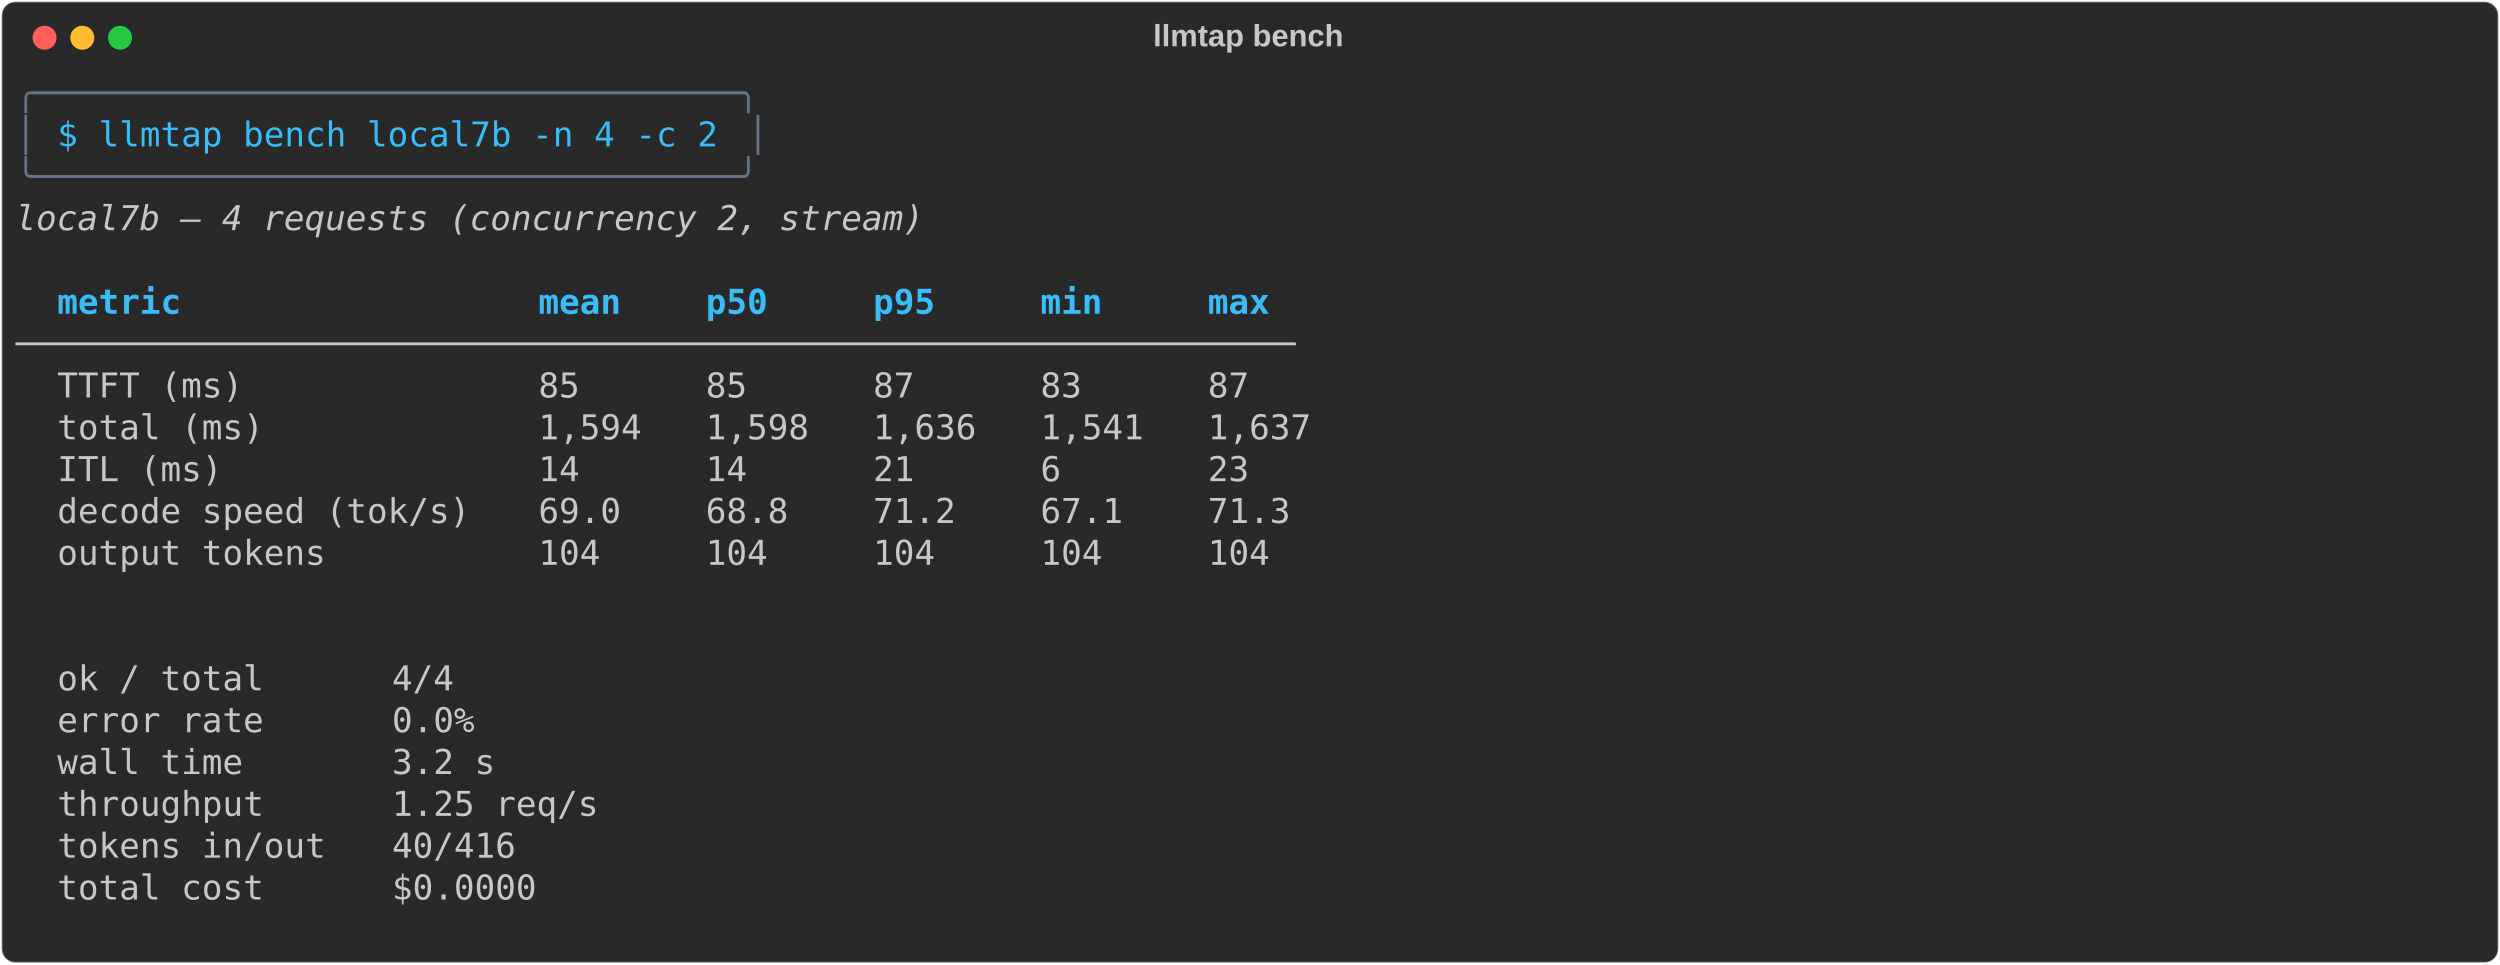
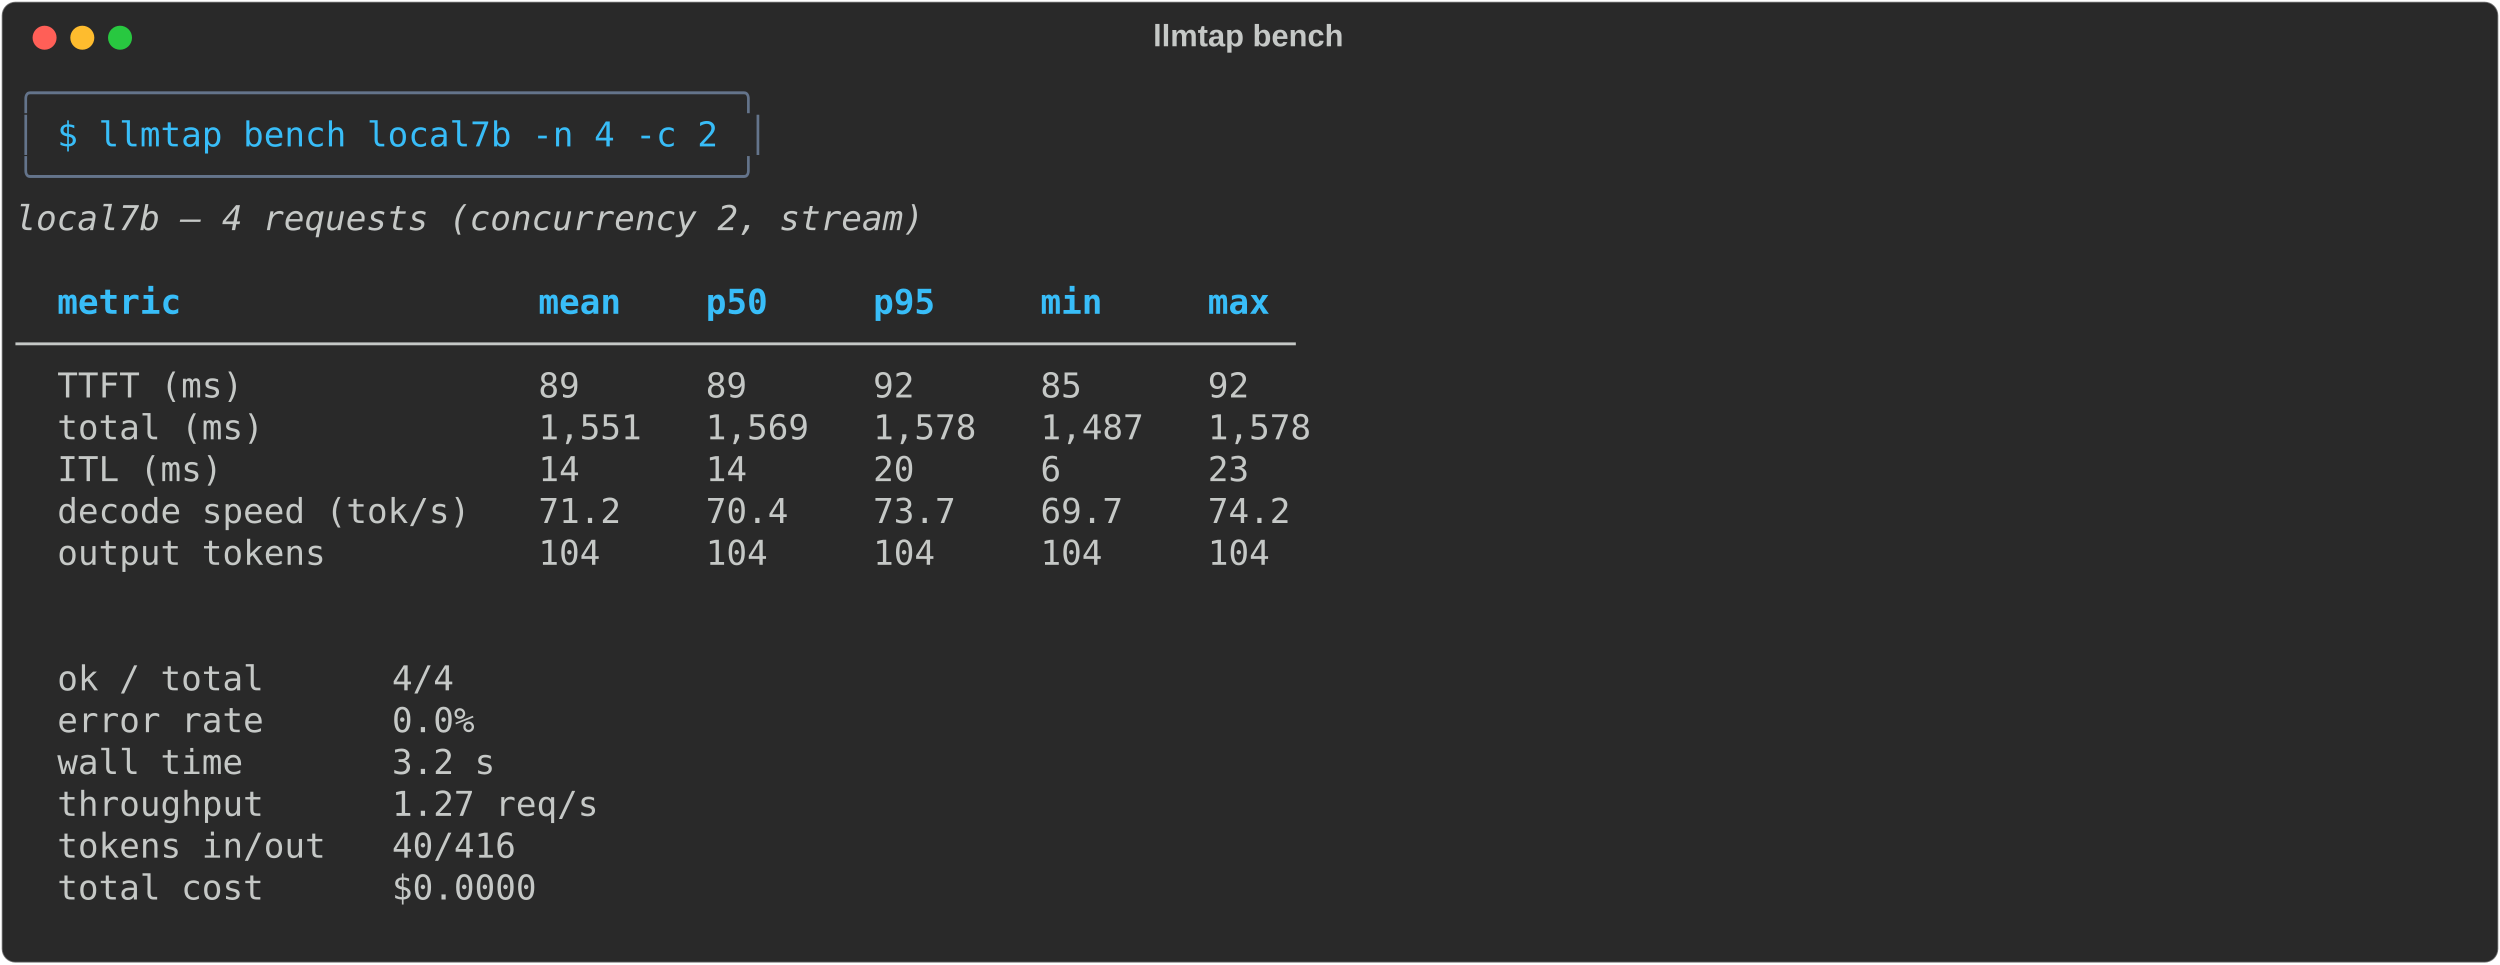
<svg xmlns="http://www.w3.org/2000/svg" class="rich-terminal" viewBox="0 0 1458 562.4">
  <style>

    @font-face {
        font-family: "Fira Code";
        src: local("FiraCode-Regular"),
                url("https://cdnjs.cloudflare.com/ajax/libs/firacode/6.2.0/woff2/FiraCode-Regular.woff2") format("woff2"),
                url("https://cdnjs.cloudflare.com/ajax/libs/firacode/6.2.0/woff/FiraCode-Regular.woff") format("woff");
        font-style: normal;
        font-weight: 400;
    }
    @font-face {
        font-family: "Fira Code";
        src: local("FiraCode-Bold"),
                url("https://cdnjs.cloudflare.com/ajax/libs/firacode/6.2.0/woff2/FiraCode-Bold.woff2") format("woff2"),
                url("https://cdnjs.cloudflare.com/ajax/libs/firacode/6.2.0/woff/FiraCode-Bold.woff") format("woff");
        font-style: bold;
        font-weight: 700;
    }

-     .terminal-578803275-matrix {
+     .terminal-2778715736-matrix {
        font-family: Fira Code, monospace;
        font-size: 20px;
        line-height: 24.4px;
        font-variant-east-asian: full-width;
    }

-     .terminal-578803275-title {
+     .terminal-2778715736-title {
        font-size: 18px;
        font-weight: bold;
        font-family: arial;
    }

-     .terminal-578803275-r1 { fill: #64748b }
- .terminal-578803275-r2 { fill: #c5c8c6 }
- .terminal-578803275-r3 { fill: #38bdf8 }
- .terminal-578803275-r4 { fill: #c5c8c6;font-style: italic; }
- .terminal-578803275-r5 { fill: #38bdf8;font-weight: bold }
+     .terminal-2778715736-r1 { fill: #64748b }
+ .terminal-2778715736-r2 { fill: #c5c8c6 }
+ .terminal-2778715736-r3 { fill: #38bdf8 }
+ .terminal-2778715736-r4 { fill: #c5c8c6;font-style: italic; }
+ .terminal-2778715736-r5 { fill: #38bdf8;font-weight: bold }
    </style>
  <defs>
-     <clipPath id="terminal-578803275-clip-terminal">
+     <clipPath id="terminal-2778715736-clip-terminal">
      <rect x="0" y="0" width="1438.6" height="511.4" />
    </clipPath>
-     <clipPath id="terminal-578803275-line-0">
+     <clipPath id="terminal-2778715736-line-0">
      <rect x="0" y="1.5" width="1439.6" height="24.65" />
    </clipPath>
-     <clipPath id="terminal-578803275-line-1">
+     <clipPath id="terminal-2778715736-line-1">
      <rect x="0" y="25.9" width="1439.6" height="24.65" />
    </clipPath>
-     <clipPath id="terminal-578803275-line-2">
+     <clipPath id="terminal-2778715736-line-2">
      <rect x="0" y="50.3" width="1439.6" height="24.65" />
    </clipPath>
-     <clipPath id="terminal-578803275-line-3">
+     <clipPath id="terminal-2778715736-line-3">
      <rect x="0" y="74.7" width="1439.6" height="24.65" />
    </clipPath>
-     <clipPath id="terminal-578803275-line-4">
+     <clipPath id="terminal-2778715736-line-4">
      <rect x="0" y="99.1" width="1439.6" height="24.65" />
    </clipPath>
-     <clipPath id="terminal-578803275-line-5">
+     <clipPath id="terminal-2778715736-line-5">
      <rect x="0" y="123.5" width="1439.6" height="24.65" />
    </clipPath>
-     <clipPath id="terminal-578803275-line-6">
+     <clipPath id="terminal-2778715736-line-6">
      <rect x="0" y="147.9" width="1439.6" height="24.65" />
    </clipPath>
-     <clipPath id="terminal-578803275-line-7">
+     <clipPath id="terminal-2778715736-line-7">
      <rect x="0" y="172.3" width="1439.6" height="24.65" />
    </clipPath>
-     <clipPath id="terminal-578803275-line-8">
+     <clipPath id="terminal-2778715736-line-8">
      <rect x="0" y="196.7" width="1439.6" height="24.65" />
    </clipPath>
-     <clipPath id="terminal-578803275-line-9">
+     <clipPath id="terminal-2778715736-line-9">
      <rect x="0" y="221.1" width="1439.6" height="24.65" />
    </clipPath>
-     <clipPath id="terminal-578803275-line-10">
+     <clipPath id="terminal-2778715736-line-10">
      <rect x="0" y="245.5" width="1439.6" height="24.65" />
    </clipPath>
-     <clipPath id="terminal-578803275-line-11">
+     <clipPath id="terminal-2778715736-line-11">
      <rect x="0" y="269.9" width="1439.6" height="24.65" />
    </clipPath>
-     <clipPath id="terminal-578803275-line-12">
+     <clipPath id="terminal-2778715736-line-12">
      <rect x="0" y="294.3" width="1439.6" height="24.65" />
    </clipPath>
-     <clipPath id="terminal-578803275-line-13">
+     <clipPath id="terminal-2778715736-line-13">
      <rect x="0" y="318.7" width="1439.6" height="24.65" />
    </clipPath>
-     <clipPath id="terminal-578803275-line-14">
+     <clipPath id="terminal-2778715736-line-14">
      <rect x="0" y="343.1" width="1439.6" height="24.65" />
    </clipPath>
-     <clipPath id="terminal-578803275-line-15">
+     <clipPath id="terminal-2778715736-line-15">
      <rect x="0" y="367.5" width="1439.6" height="24.65" />
    </clipPath>
-     <clipPath id="terminal-578803275-line-16">
+     <clipPath id="terminal-2778715736-line-16">
      <rect x="0" y="391.9" width="1439.6" height="24.65" />
    </clipPath>
-     <clipPath id="terminal-578803275-line-17">
+     <clipPath id="terminal-2778715736-line-17">
      <rect x="0" y="416.3" width="1439.6" height="24.65" />
    </clipPath>
-     <clipPath id="terminal-578803275-line-18">
+     <clipPath id="terminal-2778715736-line-18">
      <rect x="0" y="440.7" width="1439.6" height="24.65" />
    </clipPath>
-     <clipPath id="terminal-578803275-line-19">
+     <clipPath id="terminal-2778715736-line-19">
      <rect x="0" y="465.1" width="1439.6" height="24.65" />
    </clipPath>
  </defs>
  <rect fill="#292929" stroke="rgba(255,255,255,0.35)" stroke-width="1" x="1" y="1" width="1456" height="560.4" rx="8" />
-   <text class="terminal-578803275-title" fill="#c5c8c6" text-anchor="middle" x="728" y="27">llmtap bench</text>
+   <text class="terminal-2778715736-title" fill="#c5c8c6" text-anchor="middle" x="728" y="27">llmtap bench</text>
  <g transform="translate(26,22)">
    <circle cx="0" cy="0" r="7" fill="#ff5f57" />
    <circle cx="22" cy="0" r="7" fill="#febc2e" />
    <circle cx="44" cy="0" r="7" fill="#28c840" />
  </g>
-   <g transform="translate(9, 41)" clip-path="url(#terminal-578803275-clip-terminal)">
-     <g class="terminal-578803275-matrix">
-       <text class="terminal-578803275-r1" x="0" y="20" textLength="439.2" clip-path="url(#terminal-578803275-line-0)">╭──────────────────────────────────╮</text>
-       <text class="terminal-578803275-r2" x="1439.6" y="20" textLength="12.2" clip-path="url(#terminal-578803275-line-0)">
- </text>
-       <text class="terminal-578803275-r1" x="0" y="44.4" textLength="12.2" clip-path="url(#terminal-578803275-line-1)">│</text>
-       <text class="terminal-578803275-r3" x="24.4" y="44.4" textLength="390.4" clip-path="url(#terminal-578803275-line-1)">$ llmtap bench local7b -n 4 -c 2</text>
-       <text class="terminal-578803275-r1" x="427" y="44.4" textLength="12.2" clip-path="url(#terminal-578803275-line-1)">│</text>
-       <text class="terminal-578803275-r2" x="1439.6" y="44.4" textLength="12.2" clip-path="url(#terminal-578803275-line-1)">
- </text>
-       <text class="terminal-578803275-r1" x="0" y="68.8" textLength="439.2" clip-path="url(#terminal-578803275-line-2)">╰──────────────────────────────────╯</text>
-       <text class="terminal-578803275-r2" x="1439.6" y="68.8" textLength="12.2" clip-path="url(#terminal-578803275-line-2)">
- </text>
-       <text class="terminal-578803275-r4" x="0" y="93.2" textLength="780.8" clip-path="url(#terminal-578803275-line-3)">          local7b — 4 requests (concurrency 2, stream)          </text>
-       <text class="terminal-578803275-r2" x="1439.6" y="93.2" textLength="12.2" clip-path="url(#terminal-578803275-line-3)">
- </text>
-       <text class="terminal-578803275-r2" x="1439.6" y="117.6" textLength="12.2" clip-path="url(#terminal-578803275-line-4)">
- </text>
-       <text class="terminal-578803275-r5" x="24.4" y="142" textLength="244" clip-path="url(#terminal-578803275-line-5)">metric              </text>
-       <text class="terminal-578803275-r5" x="305" y="142" textLength="61" clip-path="url(#terminal-578803275-line-5)"> mean</text>
-       <text class="terminal-578803275-r5" x="402.6" y="142" textLength="61" clip-path="url(#terminal-578803275-line-5)">  p50</text>
-       <text class="terminal-578803275-r5" x="500.2" y="142" textLength="61" clip-path="url(#terminal-578803275-line-5)">  p95</text>
-       <text class="terminal-578803275-r5" x="597.8" y="142" textLength="61" clip-path="url(#terminal-578803275-line-5)">  min</text>
-       <text class="terminal-578803275-r5" x="695.4" y="142" textLength="61" clip-path="url(#terminal-578803275-line-5)">  max</text>
-       <text class="terminal-578803275-r2" x="1439.6" y="142" textLength="12.2" clip-path="url(#terminal-578803275-line-5)">
- </text>
-       <text class="terminal-578803275-r2" x="0" y="166.4" textLength="780.8" clip-path="url(#terminal-578803275-line-6)"> ────────────────────────────────────────────────────────────── </text>
-       <text class="terminal-578803275-r2" x="1439.6" y="166.4" textLength="12.2" clip-path="url(#terminal-578803275-line-6)">
- </text>
-       <text class="terminal-578803275-r2" x="24.4" y="190.8" textLength="244" clip-path="url(#terminal-578803275-line-7)">TTFT (ms)           </text>
-       <text class="terminal-578803275-r2" x="305" y="190.8" textLength="61" clip-path="url(#terminal-578803275-line-7)">   85</text>
-       <text class="terminal-578803275-r2" x="402.6" y="190.8" textLength="61" clip-path="url(#terminal-578803275-line-7)">   85</text>
-       <text class="terminal-578803275-r2" x="500.2" y="190.8" textLength="61" clip-path="url(#terminal-578803275-line-7)">   87</text>
-       <text class="terminal-578803275-r2" x="597.8" y="190.8" textLength="61" clip-path="url(#terminal-578803275-line-7)">   83</text>
-       <text class="terminal-578803275-r2" x="695.4" y="190.8" textLength="61" clip-path="url(#terminal-578803275-line-7)">   87</text>
-       <text class="terminal-578803275-r2" x="1439.6" y="190.8" textLength="12.2" clip-path="url(#terminal-578803275-line-7)">
- </text>
-       <text class="terminal-578803275-r2" x="24.4" y="215.2" textLength="244" clip-path="url(#terminal-578803275-line-8)">total (ms)          </text>
-       <text class="terminal-578803275-r2" x="305" y="215.2" textLength="61" clip-path="url(#terminal-578803275-line-8)">1,594</text>
-       <text class="terminal-578803275-r2" x="402.6" y="215.2" textLength="61" clip-path="url(#terminal-578803275-line-8)">1,598</text>
-       <text class="terminal-578803275-r2" x="500.2" y="215.2" textLength="61" clip-path="url(#terminal-578803275-line-8)">1,636</text>
-       <text class="terminal-578803275-r2" x="597.8" y="215.2" textLength="61" clip-path="url(#terminal-578803275-line-8)">1,541</text>
-       <text class="terminal-578803275-r2" x="695.4" y="215.2" textLength="61" clip-path="url(#terminal-578803275-line-8)">1,637</text>
-       <text class="terminal-578803275-r2" x="1439.6" y="215.2" textLength="12.2" clip-path="url(#terminal-578803275-line-8)">
- </text>
-       <text class="terminal-578803275-r2" x="24.4" y="239.6" textLength="244" clip-path="url(#terminal-578803275-line-9)">ITL (ms)            </text>
-       <text class="terminal-578803275-r2" x="305" y="239.6" textLength="61" clip-path="url(#terminal-578803275-line-9)">   14</text>
-       <text class="terminal-578803275-r2" x="402.6" y="239.6" textLength="61" clip-path="url(#terminal-578803275-line-9)">   14</text>
-       <text class="terminal-578803275-r2" x="500.2" y="239.6" textLength="61" clip-path="url(#terminal-578803275-line-9)">   21</text>
-       <text class="terminal-578803275-r2" x="597.8" y="239.6" textLength="61" clip-path="url(#terminal-578803275-line-9)">    6</text>
-       <text class="terminal-578803275-r2" x="695.4" y="239.6" textLength="61" clip-path="url(#terminal-578803275-line-9)">   23</text>
-       <text class="terminal-578803275-r2" x="1439.6" y="239.6" textLength="12.2" clip-path="url(#terminal-578803275-line-9)">
- </text>
-       <text class="terminal-578803275-r2" x="24.4" y="264" textLength="244" clip-path="url(#terminal-578803275-line-10)">decode speed (tok/s)</text>
-       <text class="terminal-578803275-r2" x="305" y="264" textLength="61" clip-path="url(#terminal-578803275-line-10)"> 69.0</text>
-       <text class="terminal-578803275-r2" x="402.6" y="264" textLength="61" clip-path="url(#terminal-578803275-line-10)"> 68.8</text>
-       <text class="terminal-578803275-r2" x="500.2" y="264" textLength="61" clip-path="url(#terminal-578803275-line-10)"> 71.2</text>
-       <text class="terminal-578803275-r2" x="597.8" y="264" textLength="61" clip-path="url(#terminal-578803275-line-10)"> 67.1</text>
-       <text class="terminal-578803275-r2" x="695.4" y="264" textLength="61" clip-path="url(#terminal-578803275-line-10)"> 71.3</text>
-       <text class="terminal-578803275-r2" x="1439.6" y="264" textLength="12.2" clip-path="url(#terminal-578803275-line-10)">
- </text>
-       <text class="terminal-578803275-r2" x="24.4" y="288.4" textLength="244" clip-path="url(#terminal-578803275-line-11)">output tokens       </text>
-       <text class="terminal-578803275-r2" x="305" y="288.4" textLength="61" clip-path="url(#terminal-578803275-line-11)">  104</text>
-       <text class="terminal-578803275-r2" x="402.6" y="288.4" textLength="61" clip-path="url(#terminal-578803275-line-11)">  104</text>
-       <text class="terminal-578803275-r2" x="500.2" y="288.4" textLength="61" clip-path="url(#terminal-578803275-line-11)">  104</text>
-       <text class="terminal-578803275-r2" x="597.8" y="288.4" textLength="61" clip-path="url(#terminal-578803275-line-11)">  104</text>
-       <text class="terminal-578803275-r2" x="695.4" y="288.4" textLength="61" clip-path="url(#terminal-578803275-line-11)">  104</text>
-       <text class="terminal-578803275-r2" x="1439.6" y="288.4" textLength="12.2" clip-path="url(#terminal-578803275-line-11)">
- </text>
-       <text class="terminal-578803275-r2" x="1439.6" y="312.8" textLength="12.2" clip-path="url(#terminal-578803275-line-12)">
- </text>
-       <text class="terminal-578803275-r2" x="1439.6" y="337.2" textLength="12.2" clip-path="url(#terminal-578803275-line-13)">
- </text>
-       <text class="terminal-578803275-r2" x="24.4" y="361.6" textLength="158.6" clip-path="url(#terminal-578803275-line-14)">ok / total   </text>
-       <text class="terminal-578803275-r2" x="219.6" y="361.6" textLength="122" clip-path="url(#terminal-578803275-line-14)">       4/4</text>
-       <text class="terminal-578803275-r2" x="1439.6" y="361.6" textLength="12.2" clip-path="url(#terminal-578803275-line-14)">
- </text>
-       <text class="terminal-578803275-r2" x="24.4" y="386" textLength="158.6" clip-path="url(#terminal-578803275-line-15)">error rate   </text>
-       <text class="terminal-578803275-r2" x="219.6" y="386" textLength="122" clip-path="url(#terminal-578803275-line-15)">      0.0%</text>
-       <text class="terminal-578803275-r2" x="1439.6" y="386" textLength="12.2" clip-path="url(#terminal-578803275-line-15)">
- </text>
-       <text class="terminal-578803275-r2" x="24.4" y="410.4" textLength="158.6" clip-path="url(#terminal-578803275-line-16)">wall time    </text>
-       <text class="terminal-578803275-r2" x="219.6" y="410.4" textLength="122" clip-path="url(#terminal-578803275-line-16)">     3.2 s</text>
-       <text class="terminal-578803275-r2" x="1439.6" y="410.4" textLength="12.2" clip-path="url(#terminal-578803275-line-16)">
- </text>
-       <text class="terminal-578803275-r2" x="24.4" y="434.8" textLength="158.6" clip-path="url(#terminal-578803275-line-17)">throughput   </text>
-       <text class="terminal-578803275-r2" x="219.6" y="434.8" textLength="122" clip-path="url(#terminal-578803275-line-17)">1.25 req/s</text>
-       <text class="terminal-578803275-r2" x="1439.6" y="434.8" textLength="12.2" clip-path="url(#terminal-578803275-line-17)">
- </text>
-       <text class="terminal-578803275-r2" x="24.4" y="459.2" textLength="158.6" clip-path="url(#terminal-578803275-line-18)">tokens in/out</text>
-       <text class="terminal-578803275-r2" x="219.6" y="459.2" textLength="122" clip-path="url(#terminal-578803275-line-18)">    40/416</text>
-       <text class="terminal-578803275-r2" x="1439.6" y="459.2" textLength="12.2" clip-path="url(#terminal-578803275-line-18)">
- </text>
-       <text class="terminal-578803275-r2" x="24.4" y="483.6" textLength="158.6" clip-path="url(#terminal-578803275-line-19)">total cost   </text>
-       <text class="terminal-578803275-r2" x="219.6" y="483.6" textLength="122" clip-path="url(#terminal-578803275-line-19)">   $0.0000</text>
-       <text class="terminal-578803275-r2" x="1439.6" y="483.6" textLength="12.2" clip-path="url(#terminal-578803275-line-19)">
- </text>
-       <text class="terminal-578803275-r2" x="1439.6" y="508" textLength="12.2" clip-path="url(#terminal-578803275-line-20)">
+   <g transform="translate(9, 41)" clip-path="url(#terminal-2778715736-clip-terminal)">
+     <g class="terminal-2778715736-matrix">
+       <text class="terminal-2778715736-r1" x="0" y="20" textLength="439.2" clip-path="url(#terminal-2778715736-line-0)">╭──────────────────────────────────╮</text>
+       <text class="terminal-2778715736-r2" x="1439.6" y="20" textLength="12.2" clip-path="url(#terminal-2778715736-line-0)">
+ </text>
+       <text class="terminal-2778715736-r1" x="0" y="44.4" textLength="12.2" clip-path="url(#terminal-2778715736-line-1)">│</text>
+       <text class="terminal-2778715736-r3" x="24.4" y="44.4" textLength="390.4" clip-path="url(#terminal-2778715736-line-1)">$ llmtap bench local7b -n 4 -c 2</text>
+       <text class="terminal-2778715736-r1" x="427" y="44.4" textLength="12.2" clip-path="url(#terminal-2778715736-line-1)">│</text>
+       <text class="terminal-2778715736-r2" x="1439.6" y="44.4" textLength="12.2" clip-path="url(#terminal-2778715736-line-1)">
+ </text>
+       <text class="terminal-2778715736-r1" x="0" y="68.8" textLength="439.2" clip-path="url(#terminal-2778715736-line-2)">╰──────────────────────────────────╯</text>
+       <text class="terminal-2778715736-r2" x="1439.6" y="68.8" textLength="12.2" clip-path="url(#terminal-2778715736-line-2)">
+ </text>
+       <text class="terminal-2778715736-r4" x="0" y="93.2" textLength="780.8" clip-path="url(#terminal-2778715736-line-3)">          local7b — 4 requests (concurrency 2, stream)          </text>
+       <text class="terminal-2778715736-r2" x="1439.6" y="93.2" textLength="12.2" clip-path="url(#terminal-2778715736-line-3)">
+ </text>
+       <text class="terminal-2778715736-r2" x="1439.6" y="117.6" textLength="12.2" clip-path="url(#terminal-2778715736-line-4)">
+ </text>
+       <text class="terminal-2778715736-r5" x="24.4" y="142" textLength="244" clip-path="url(#terminal-2778715736-line-5)">metric              </text>
+       <text class="terminal-2778715736-r5" x="305" y="142" textLength="61" clip-path="url(#terminal-2778715736-line-5)"> mean</text>
+       <text class="terminal-2778715736-r5" x="402.6" y="142" textLength="61" clip-path="url(#terminal-2778715736-line-5)">  p50</text>
+       <text class="terminal-2778715736-r5" x="500.2" y="142" textLength="61" clip-path="url(#terminal-2778715736-line-5)">  p95</text>
+       <text class="terminal-2778715736-r5" x="597.8" y="142" textLength="61" clip-path="url(#terminal-2778715736-line-5)">  min</text>
+       <text class="terminal-2778715736-r5" x="695.4" y="142" textLength="61" clip-path="url(#terminal-2778715736-line-5)">  max</text>
+       <text class="terminal-2778715736-r2" x="1439.6" y="142" textLength="12.2" clip-path="url(#terminal-2778715736-line-5)">
+ </text>
+       <text class="terminal-2778715736-r2" x="0" y="166.4" textLength="780.8" clip-path="url(#terminal-2778715736-line-6)"> ────────────────────────────────────────────────────────────── </text>
+       <text class="terminal-2778715736-r2" x="1439.6" y="166.4" textLength="12.2" clip-path="url(#terminal-2778715736-line-6)">
+ </text>
+       <text class="terminal-2778715736-r2" x="24.4" y="190.8" textLength="244" clip-path="url(#terminal-2778715736-line-7)">TTFT (ms)           </text>
+       <text class="terminal-2778715736-r2" x="305" y="190.8" textLength="61" clip-path="url(#terminal-2778715736-line-7)">   89</text>
+       <text class="terminal-2778715736-r2" x="402.6" y="190.8" textLength="61" clip-path="url(#terminal-2778715736-line-7)">   89</text>
+       <text class="terminal-2778715736-r2" x="500.2" y="190.8" textLength="61" clip-path="url(#terminal-2778715736-line-7)">   92</text>
+       <text class="terminal-2778715736-r2" x="597.8" y="190.8" textLength="61" clip-path="url(#terminal-2778715736-line-7)">   85</text>
+       <text class="terminal-2778715736-r2" x="695.4" y="190.8" textLength="61" clip-path="url(#terminal-2778715736-line-7)">   92</text>
+       <text class="terminal-2778715736-r2" x="1439.6" y="190.8" textLength="12.2" clip-path="url(#terminal-2778715736-line-7)">
+ </text>
+       <text class="terminal-2778715736-r2" x="24.4" y="215.2" textLength="244" clip-path="url(#terminal-2778715736-line-8)">total (ms)          </text>
+       <text class="terminal-2778715736-r2" x="305" y="215.2" textLength="61" clip-path="url(#terminal-2778715736-line-8)">1,551</text>
+       <text class="terminal-2778715736-r2" x="402.6" y="215.2" textLength="61" clip-path="url(#terminal-2778715736-line-8)">1,569</text>
+       <text class="terminal-2778715736-r2" x="500.2" y="215.2" textLength="61" clip-path="url(#terminal-2778715736-line-8)">1,578</text>
+       <text class="terminal-2778715736-r2" x="597.8" y="215.2" textLength="61" clip-path="url(#terminal-2778715736-line-8)">1,487</text>
+       <text class="terminal-2778715736-r2" x="695.4" y="215.2" textLength="61" clip-path="url(#terminal-2778715736-line-8)">1,578</text>
+       <text class="terminal-2778715736-r2" x="1439.6" y="215.2" textLength="12.2" clip-path="url(#terminal-2778715736-line-8)">
+ </text>
+       <text class="terminal-2778715736-r2" x="24.4" y="239.6" textLength="244" clip-path="url(#terminal-2778715736-line-9)">ITL (ms)            </text>
+       <text class="terminal-2778715736-r2" x="305" y="239.6" textLength="61" clip-path="url(#terminal-2778715736-line-9)">   14</text>
+       <text class="terminal-2778715736-r2" x="402.6" y="239.6" textLength="61" clip-path="url(#terminal-2778715736-line-9)">   14</text>
+       <text class="terminal-2778715736-r2" x="500.2" y="239.6" textLength="61" clip-path="url(#terminal-2778715736-line-9)">   20</text>
+       <text class="terminal-2778715736-r2" x="597.8" y="239.6" textLength="61" clip-path="url(#terminal-2778715736-line-9)">    6</text>
+       <text class="terminal-2778715736-r2" x="695.4" y="239.6" textLength="61" clip-path="url(#terminal-2778715736-line-9)">   23</text>
+       <text class="terminal-2778715736-r2" x="1439.6" y="239.6" textLength="12.2" clip-path="url(#terminal-2778715736-line-9)">
+ </text>
+       <text class="terminal-2778715736-r2" x="24.4" y="264" textLength="244" clip-path="url(#terminal-2778715736-line-10)">decode speed (tok/s)</text>
+       <text class="terminal-2778715736-r2" x="305" y="264" textLength="61" clip-path="url(#terminal-2778715736-line-10)"> 71.2</text>
+       <text class="terminal-2778715736-r2" x="402.6" y="264" textLength="61" clip-path="url(#terminal-2778715736-line-10)"> 70.4</text>
+       <text class="terminal-2778715736-r2" x="500.2" y="264" textLength="61" clip-path="url(#terminal-2778715736-line-10)"> 73.7</text>
+       <text class="terminal-2778715736-r2" x="597.8" y="264" textLength="61" clip-path="url(#terminal-2778715736-line-10)"> 69.7</text>
+       <text class="terminal-2778715736-r2" x="695.4" y="264" textLength="61" clip-path="url(#terminal-2778715736-line-10)"> 74.2</text>
+       <text class="terminal-2778715736-r2" x="1439.6" y="264" textLength="12.2" clip-path="url(#terminal-2778715736-line-10)">
+ </text>
+       <text class="terminal-2778715736-r2" x="24.4" y="288.4" textLength="244" clip-path="url(#terminal-2778715736-line-11)">output tokens       </text>
+       <text class="terminal-2778715736-r2" x="305" y="288.4" textLength="61" clip-path="url(#terminal-2778715736-line-11)">  104</text>
+       <text class="terminal-2778715736-r2" x="402.6" y="288.4" textLength="61" clip-path="url(#terminal-2778715736-line-11)">  104</text>
+       <text class="terminal-2778715736-r2" x="500.2" y="288.4" textLength="61" clip-path="url(#terminal-2778715736-line-11)">  104</text>
+       <text class="terminal-2778715736-r2" x="597.8" y="288.4" textLength="61" clip-path="url(#terminal-2778715736-line-11)">  104</text>
+       <text class="terminal-2778715736-r2" x="695.4" y="288.4" textLength="61" clip-path="url(#terminal-2778715736-line-11)">  104</text>
+       <text class="terminal-2778715736-r2" x="1439.6" y="288.4" textLength="12.2" clip-path="url(#terminal-2778715736-line-11)">
+ </text>
+       <text class="terminal-2778715736-r2" x="1439.6" y="312.8" textLength="12.2" clip-path="url(#terminal-2778715736-line-12)">
+ </text>
+       <text class="terminal-2778715736-r2" x="1439.6" y="337.2" textLength="12.2" clip-path="url(#terminal-2778715736-line-13)">
+ </text>
+       <text class="terminal-2778715736-r2" x="24.4" y="361.6" textLength="158.6" clip-path="url(#terminal-2778715736-line-14)">ok / total   </text>
+       <text class="terminal-2778715736-r2" x="219.6" y="361.6" textLength="122" clip-path="url(#terminal-2778715736-line-14)">       4/4</text>
+       <text class="terminal-2778715736-r2" x="1439.6" y="361.6" textLength="12.2" clip-path="url(#terminal-2778715736-line-14)">
+ </text>
+       <text class="terminal-2778715736-r2" x="24.4" y="386" textLength="158.6" clip-path="url(#terminal-2778715736-line-15)">error rate   </text>
+       <text class="terminal-2778715736-r2" x="219.6" y="386" textLength="122" clip-path="url(#terminal-2778715736-line-15)">      0.0%</text>
+       <text class="terminal-2778715736-r2" x="1439.6" y="386" textLength="12.2" clip-path="url(#terminal-2778715736-line-15)">
+ </text>
+       <text class="terminal-2778715736-r2" x="24.4" y="410.4" textLength="158.6" clip-path="url(#terminal-2778715736-line-16)">wall time    </text>
+       <text class="terminal-2778715736-r2" x="219.6" y="410.4" textLength="122" clip-path="url(#terminal-2778715736-line-16)">     3.2 s</text>
+       <text class="terminal-2778715736-r2" x="1439.6" y="410.4" textLength="12.2" clip-path="url(#terminal-2778715736-line-16)">
+ </text>
+       <text class="terminal-2778715736-r2" x="24.4" y="434.8" textLength="158.6" clip-path="url(#terminal-2778715736-line-17)">throughput   </text>
+       <text class="terminal-2778715736-r2" x="219.6" y="434.8" textLength="122" clip-path="url(#terminal-2778715736-line-17)">1.27 req/s</text>
+       <text class="terminal-2778715736-r2" x="1439.6" y="434.8" textLength="12.2" clip-path="url(#terminal-2778715736-line-17)">
+ </text>
+       <text class="terminal-2778715736-r2" x="24.4" y="459.2" textLength="158.6" clip-path="url(#terminal-2778715736-line-18)">tokens in/out</text>
+       <text class="terminal-2778715736-r2" x="219.6" y="459.2" textLength="122" clip-path="url(#terminal-2778715736-line-18)">    40/416</text>
+       <text class="terminal-2778715736-r2" x="1439.6" y="459.2" textLength="12.2" clip-path="url(#terminal-2778715736-line-18)">
+ </text>
+       <text class="terminal-2778715736-r2" x="24.4" y="483.6" textLength="158.6" clip-path="url(#terminal-2778715736-line-19)">total cost   </text>
+       <text class="terminal-2778715736-r2" x="219.6" y="483.6" textLength="122" clip-path="url(#terminal-2778715736-line-19)">   $0.0000</text>
+       <text class="terminal-2778715736-r2" x="1439.6" y="483.6" textLength="12.2" clip-path="url(#terminal-2778715736-line-19)">
+ </text>
+       <text class="terminal-2778715736-r2" x="1439.6" y="508" textLength="12.2" clip-path="url(#terminal-2778715736-line-20)">
</text>
    </g>
  </g>
</svg>
